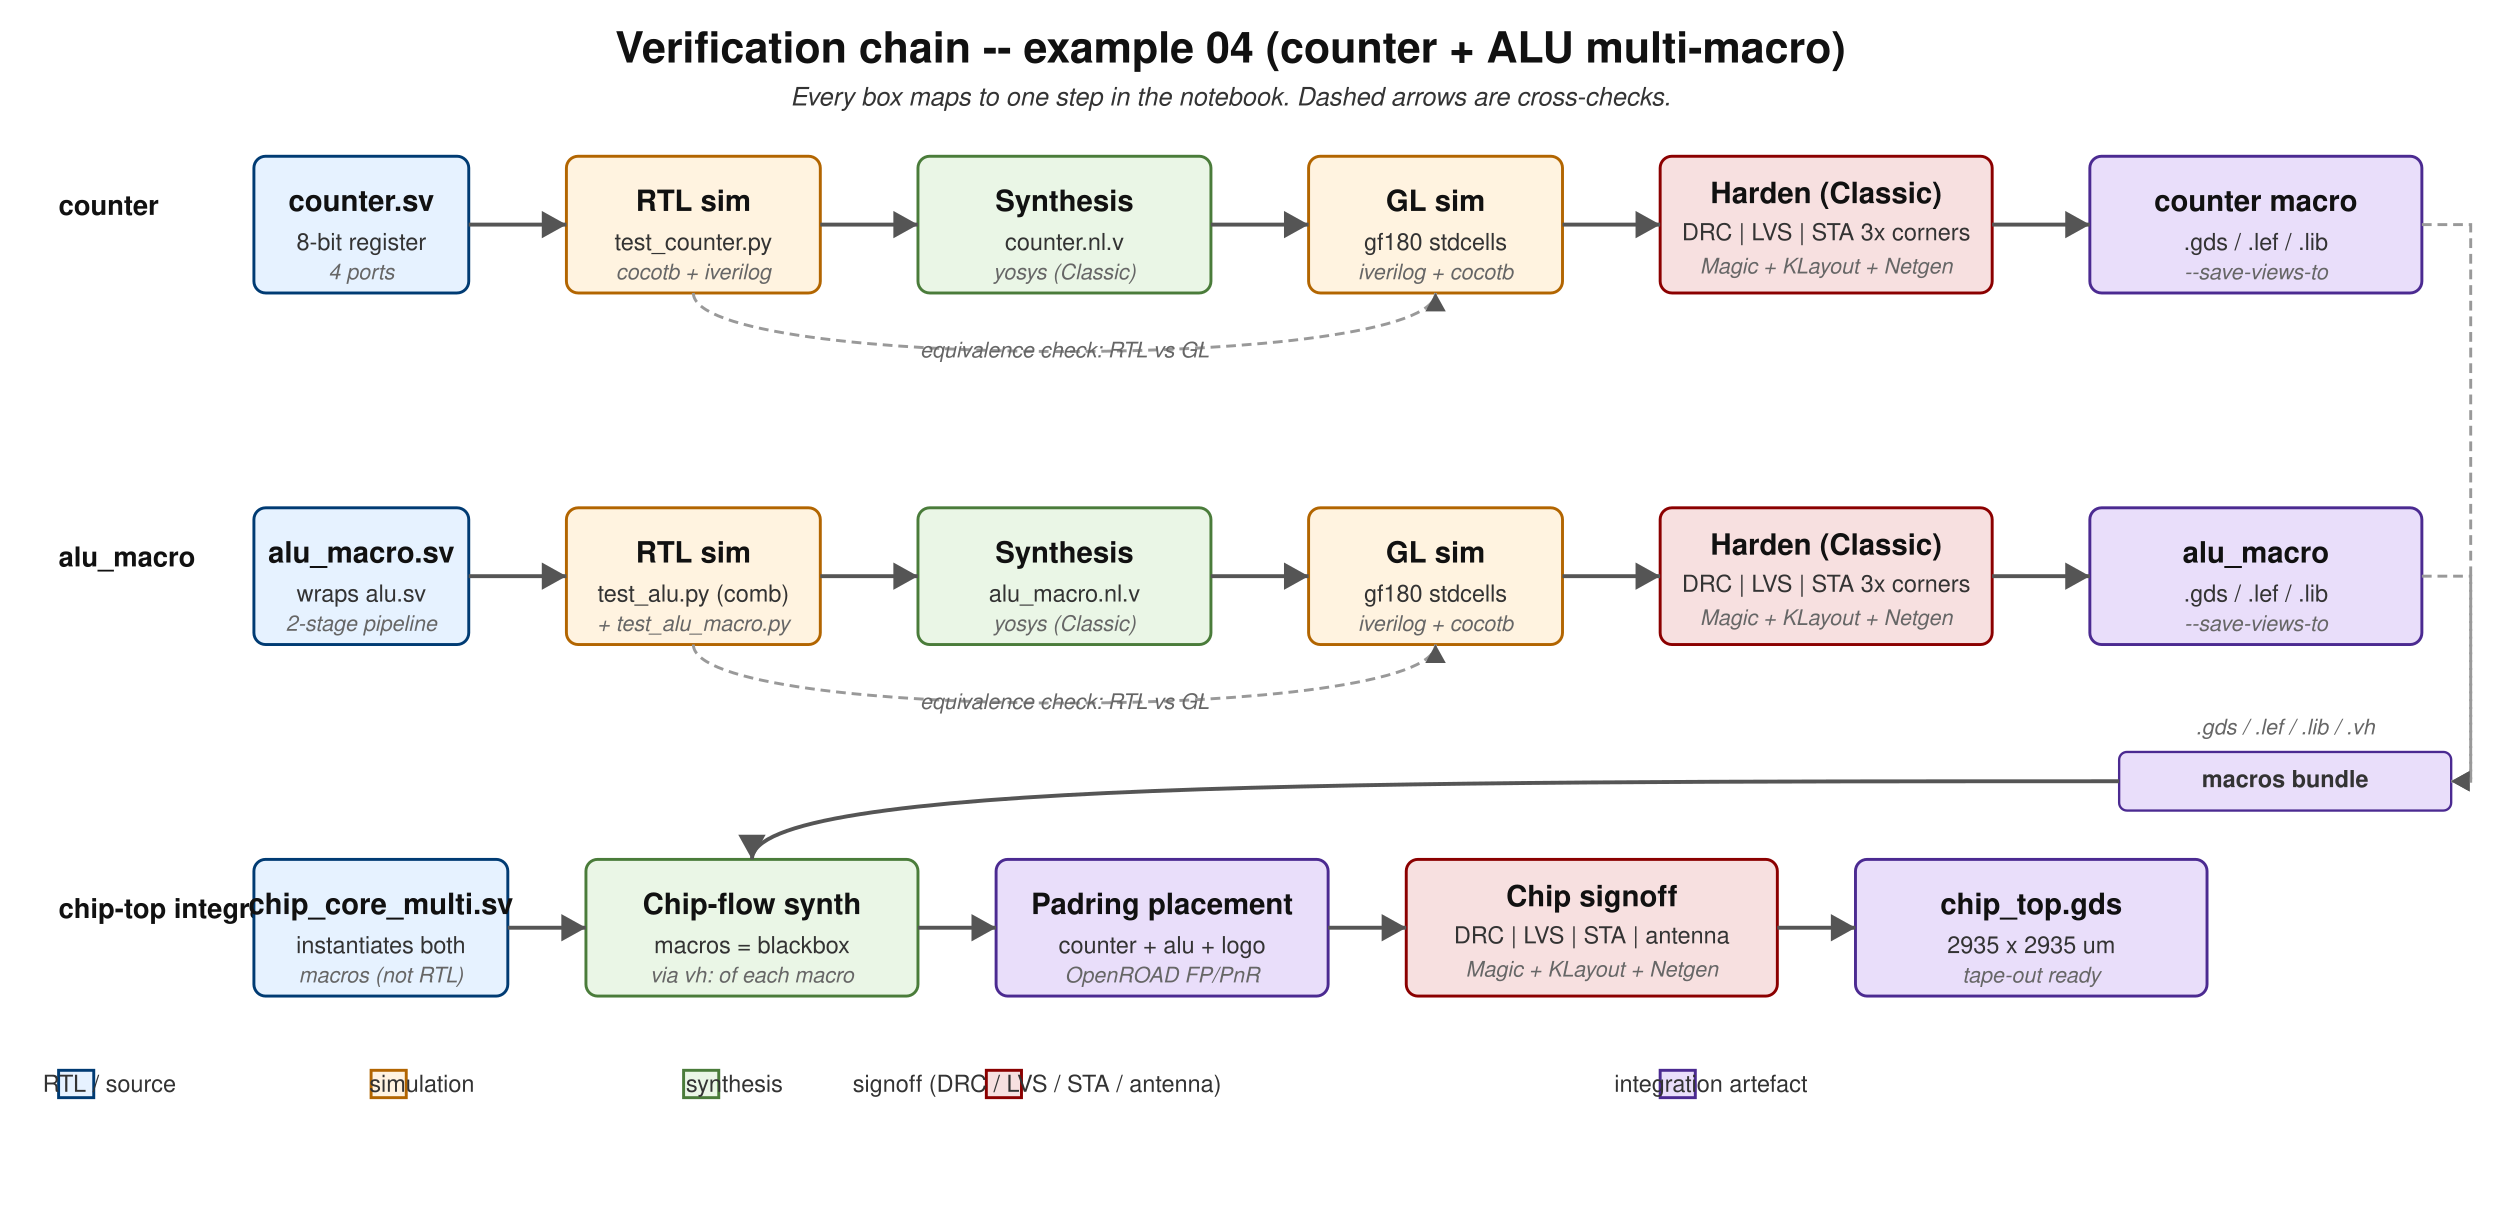
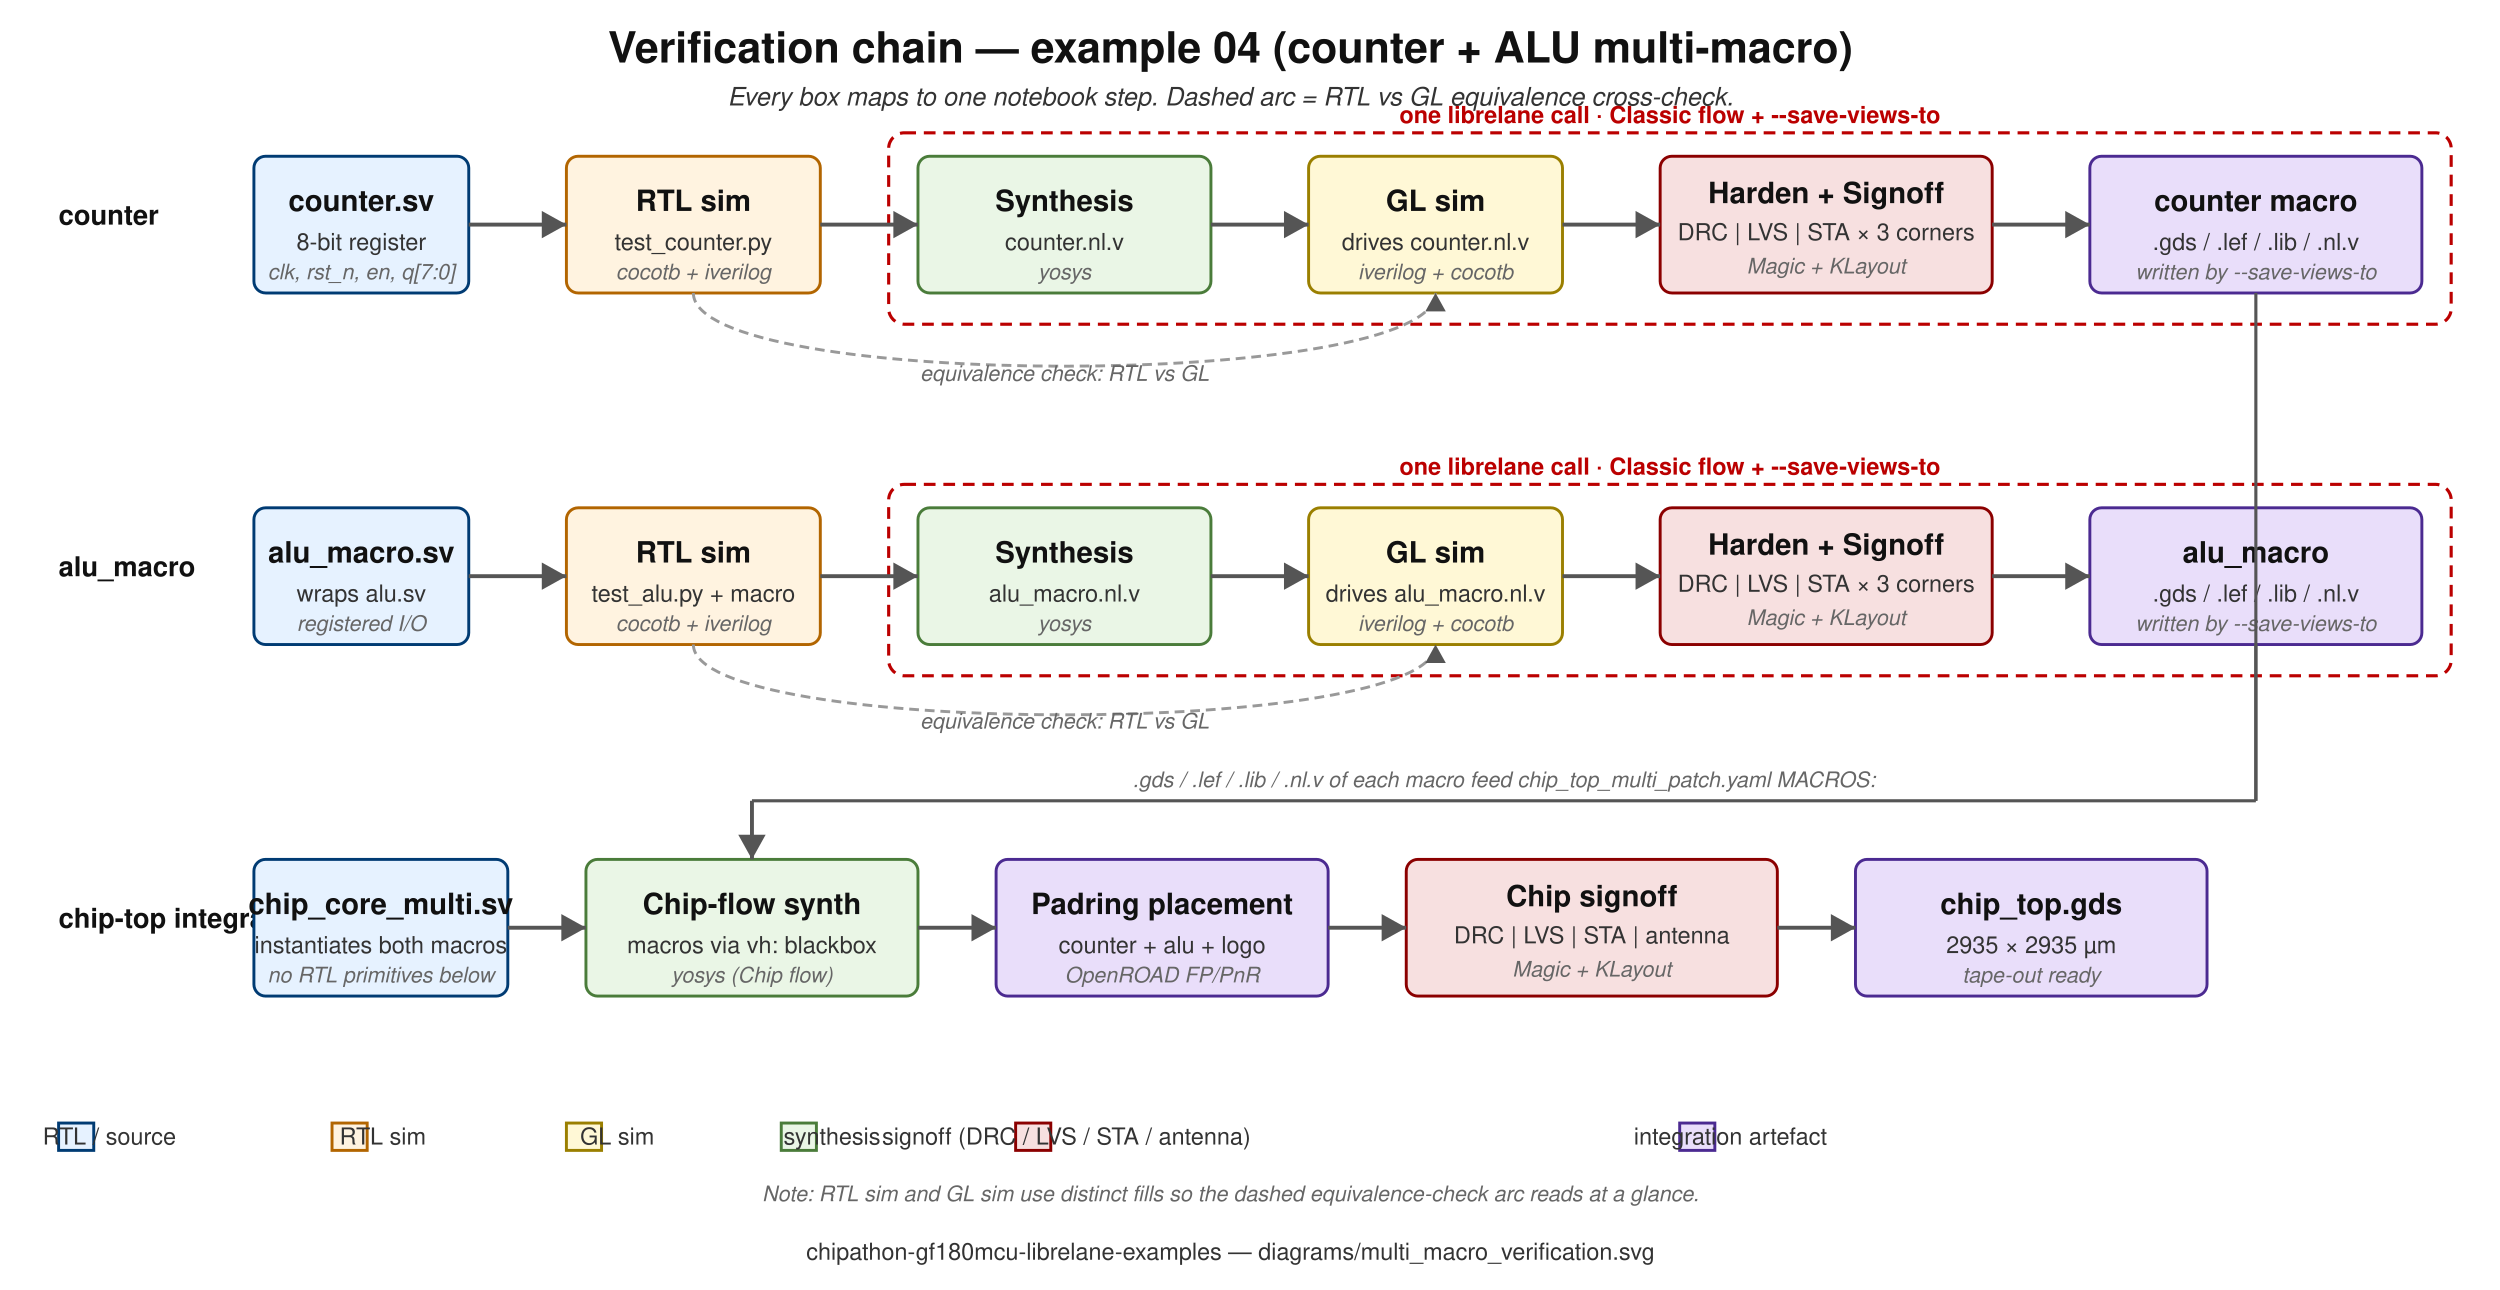
- <svg xmlns="http://www.w3.org/2000/svg" viewBox="0 0 1280 620" font-family="Helvetica,Arial,sans-serif">
+ <svg xmlns="http://www.w3.org/2000/svg" viewBox="0 0 1280 660" font-family="Helvetica,Arial,sans-serif">
  <style>
    .rtl-box     { fill:#e6f2ff; stroke:#003b73; stroke-width:1.5; }
-     .sim-box     { fill:#fff3e0; stroke:#b26500; stroke-width:1.5; }
+     .rtlsim-box  { fill:#fff3e0; stroke:#b26500; stroke-width:1.5; }
+     .glsim-box   { fill:#fff8d6; stroke:#9a7f00; stroke-width:1.5; }
    .synth-box   { fill:#eaf6e6; stroke:#4a7c3a; stroke-width:1.5; }
    .signoff-box { fill:#f7e0e0; stroke:#8b0000; stroke-width:1.5; }
    .integ-box   { fill:#e9defa; stroke:#4b2a91; stroke-width:1.5; }
+     .orchestrator-frame { fill:none; stroke:#b00; stroke-width:1.6; stroke-dasharray:6,4; }
+ 
    .label       { font-size:15px; fill:#111; text-anchor:middle; font-weight:bold; }
    .sublabel    { font-size:12px; fill:#333; text-anchor:middle; }
    .tool        { font-size:11px; fill:#666; text-anchor:middle; font-style:italic; }
    .title       { font-size:22px; fill:#111; text-anchor:middle; font-weight:bold; }
    .caption     { font-size:13px; fill:#333; text-anchor:middle; font-style:italic; }
    .arrow       { fill:none; stroke:#555; stroke-width:2; marker-end:url(#arrow); }
    .arrow-soft  { fill:none; stroke:#999; stroke-width:1.5; stroke-dasharray:5,3; marker-end:url(#arrow); }
+     .rail        { fill:none; stroke:#555; stroke-width:1.6; }
+     .rail-arrow  { fill:none; stroke:#555; stroke-width:2; marker-end:url(#arrow); }
    .track-label { font-size:14px; fill:#111; font-weight:bold; text-anchor:start; }
+     .frame-label { font-size:12px; fill:#b00; font-weight:bold; text-anchor:middle; }
  </style>
  <defs>
    <marker id="arrow" viewBox="0 0 10 10" refX="9" refY="5" markerWidth="7" markerHeight="7" orient="auto">
      <path d="M0,0 L0,10 L9,5 z" fill="#555" />
    </marker>
  </defs>
-   <text class="title" x="630" y="32">Verification chain -- example 04 (counter + ALU multi-macro)</text>
-   <text class="caption" x="630" y="54">Every box maps to one step in the notebook. Dashed arrows are cross-checks.</text>
-   <text class="track-label" x="30" y="110">counter</text>
-   <text class="track-label" x="30" y="290">alu_macro</text>
-   <text class="track-label" x="30" y="470">chip-top integration</text>
+   <text class="title" x="630" y="32">Verification chain — example 04 (counter + ALU multi-macro)</text>
+   <text class="caption" x="630" y="54">Every box maps to one notebook step. Dashed arc = RTL vs GL equivalence cross-check.</text>
+   <text class="track-label" x="30" y="115">counter</text>
+   <text class="track-label" x="30" y="295">alu_macro</text>
+   <text class="track-label" x="30" y="475">chip-top integration</text>
  <rect class="rtl-box" x="130" y="80" width="110" height="70" rx="6" />
  <text class="label" x="185" y="108">counter.sv</text>
  <text class="sublabel" x="185" y="128">8-bit register</text>
-   <text class="tool" x="185" y="143">4 ports</text>
-   <rect class="sim-box" x="290" y="80" width="130" height="70" rx="6" />
+   <text class="tool" x="185" y="143">clk, rst_n, en, q[7:0]</text>
+   <rect class="rtlsim-box" x="290" y="80" width="130" height="70" rx="6" />
  <text class="label" x="355" y="108">RTL sim</text>
  <text class="sublabel" x="355" y="128">test_counter.py</text>
  <text class="tool" x="355" y="143">cocotb + iverilog</text>
+   <rect class="orchestrator-frame" x="455" y="68" width="800" height="98" rx="8" />
+   <text class="frame-label" x="855" y="63">one librelane call  ·  Classic flow + --save-views-to</text>
  <rect class="synth-box" x="470" y="80" width="150" height="70" rx="6" />
  <text class="label" x="545" y="108">Synthesis</text>
  <text class="sublabel" x="545" y="128">counter.nl.v</text>
-   <text class="tool" x="545" y="143">yosys (Classic)</text>
-   <rect class="sim-box" x="670" y="80" width="130" height="70" rx="6" />
+   <text class="tool" x="545" y="143">yosys</text>
+   <rect class="glsim-box" x="670" y="80" width="130" height="70" rx="6" />
  <text class="label" x="735" y="108">GL sim</text>
-   <text class="sublabel" x="735" y="128">gf180 stdcells</text>
+   <text class="sublabel" x="735" y="128">drives counter.nl.v</text>
  <text class="tool" x="735" y="143">iverilog + cocotb</text>
  <rect class="signoff-box" x="850" y="80" width="170" height="70" rx="6" />
-   <text class="label" x="935" y="104">Harden (Classic)</text>
-   <text class="sublabel" x="935" y="123">DRC | LVS | STA 3x corners</text>
-   <text class="tool" x="935" y="140">Magic + KLayout + Netgen</text>
+   <text class="label" x="935" y="104">Harden + Signoff</text>
+   <text class="sublabel" x="935" y="123">DRC | LVS | STA × 3 corners</text>
+   <text class="tool" x="935" y="140">Magic + KLayout</text>
  <rect class="integ-box" x="1070" y="80" width="170" height="70" rx="6" />
  <text class="label" x="1155" y="108">counter macro</text>
-   <text class="sublabel" x="1155" y="128">.gds / .lef / .lib</text>
-   <text class="tool" x="1155" y="143">--save-views-to</text>
+   <text class="sublabel" x="1155" y="128">.gds / .lef / .lib / .nl.v</text>
+   <text class="tool" x="1155" y="143">written by --save-views-to</text>
  <path class="arrow" d="M240,115 L290,115" />
  <path class="arrow" d="M420,115 L470,115" />
  <path class="arrow" d="M620,115 L670,115" />
  <path class="arrow" d="M800,115 L850,115" />
  <path class="arrow" d="M1020,115 L1070,115" />
-   <path class="arrow-soft" d="M355,150 C355,190 735,190 735,150" />
-   <text class="tool" x="545" y="183">equivalence check: RTL vs GL</text>
+   <path class="arrow-soft" d="M355,150 C355,200 735,200 735,150" />
+   <text class="tool" x="545" y="195">equivalence check: RTL vs GL</text>
  <rect class="rtl-box" x="130" y="260" width="110" height="70" rx="6" />
  <text class="label" x="185" y="288">alu_macro.sv</text>
  <text class="sublabel" x="185" y="308">wraps alu.sv</text>
-   <text class="tool" x="185" y="323">2-stage pipeline</text>
-   <rect class="sim-box" x="290" y="260" width="130" height="70" rx="6" />
+   <text class="tool" x="185" y="323">registered I/O</text>
+   <rect class="rtlsim-box" x="290" y="260" width="130" height="70" rx="6" />
  <text class="label" x="355" y="288">RTL sim</text>
-   <text class="sublabel" x="355" y="308">test_alu.py (comb)</text>
-   <text class="tool" x="355" y="323">+ test_alu_macro.py</text>
+   <text class="sublabel" x="355" y="308">test_alu.py + macro</text>
+   <text class="tool" x="355" y="323">cocotb + iverilog</text>
+   <rect class="orchestrator-frame" x="455" y="248" width="800" height="98" rx="8" />
+   <text class="frame-label" x="855" y="243">one librelane call  ·  Classic flow + --save-views-to</text>
  <rect class="synth-box" x="470" y="260" width="150" height="70" rx="6" />
  <text class="label" x="545" y="288">Synthesis</text>
  <text class="sublabel" x="545" y="308">alu_macro.nl.v</text>
-   <text class="tool" x="545" y="323">yosys (Classic)</text>
-   <rect class="sim-box" x="670" y="260" width="130" height="70" rx="6" />
+   <text class="tool" x="545" y="323">yosys</text>
+   <rect class="glsim-box" x="670" y="260" width="130" height="70" rx="6" />
  <text class="label" x="735" y="288">GL sim</text>
-   <text class="sublabel" x="735" y="308">gf180 stdcells</text>
+   <text class="sublabel" x="735" y="308">drives alu_macro.nl.v</text>
  <text class="tool" x="735" y="323">iverilog + cocotb</text>
  <rect class="signoff-box" x="850" y="260" width="170" height="70" rx="6" />
-   <text class="label" x="935" y="284">Harden (Classic)</text>
-   <text class="sublabel" x="935" y="303">DRC | LVS | STA 3x corners</text>
-   <text class="tool" x="935" y="320">Magic + KLayout + Netgen</text>
+   <text class="label" x="935" y="284">Harden + Signoff</text>
+   <text class="sublabel" x="935" y="303">DRC | LVS | STA × 3 corners</text>
+   <text class="tool" x="935" y="320">Magic + KLayout</text>
  <rect class="integ-box" x="1070" y="260" width="170" height="70" rx="6" />
  <text class="label" x="1155" y="288">alu_macro</text>
-   <text class="sublabel" x="1155" y="308">.gds / .lef / .lib</text>
-   <text class="tool" x="1155" y="323">--save-views-to</text>
+   <text class="sublabel" x="1155" y="308">.gds / .lef / .lib / .nl.v</text>
+   <text class="tool" x="1155" y="323">written by --save-views-to</text>
  <path class="arrow" d="M240,295 L290,295" />
  <path class="arrow" d="M420,295 L470,295" />
  <path class="arrow" d="M620,295 L670,295" />
  <path class="arrow" d="M800,295 L850,295" />
  <path class="arrow" d="M1020,295 L1070,295" />
-   <path class="arrow-soft" d="M355,330 C355,370 735,370 735,330" />
-   <text class="tool" x="545" y="363">equivalence check: RTL vs GL</text>
+   <path class="arrow-soft" d="M355,330 C355,378 735,378 735,330" />
+   <text class="tool" x="545" y="373">equivalence check: RTL vs GL</text>
  <rect class="rtl-box" x="130" y="440" width="130" height="70" rx="6" />
  <text class="label" x="195" y="468">chip_core_multi.sv</text>
-   <text class="sublabel" x="195" y="488">instantiates both</text>
-   <text class="tool" x="195" y="503">macros (not RTL)</text>
+   <text class="sublabel" x="195" y="488">instantiates both macros</text>
+   <text class="tool" x="195" y="503">no RTL primitives below</text>
  <rect class="synth-box" x="300" y="440" width="170" height="70" rx="6" />
  <text class="label" x="385" y="468">Chip-flow synth</text>
-   <text class="sublabel" x="385" y="488">macros = blackbox</text>
-   <text class="tool" x="385" y="503">via vh: of each macro</text>
+   <text class="sublabel" x="385" y="488">macros via vh: blackbox</text>
+   <text class="tool" x="385" y="503">yosys (Chip flow)</text>
  <rect class="integ-box" x="510" y="440" width="170" height="70" rx="6" />
  <text class="label" x="595" y="468">Padring placement</text>
  <text class="sublabel" x="595" y="488">counter + alu + logo</text>
  <text class="tool" x="595" y="503">OpenROAD FP/PnR</text>
  <rect class="signoff-box" x="720" y="440" width="190" height="70" rx="6" />
  <text class="label" x="815" y="464">Chip signoff</text>
  <text class="sublabel" x="815" y="483">DRC | LVS | STA | antenna</text>
-   <text class="tool" x="815" y="500">Magic + KLayout + Netgen</text>
+   <text class="tool" x="815" y="500">Magic + KLayout</text>
  <rect class="integ-box" x="950" y="440" width="180" height="70" rx="6" />
  <text class="label" x="1040" y="468">chip_top.gds</text>
-   <text class="sublabel" x="1040" y="488">2935 x 2935 um</text>
+   <text class="sublabel" x="1040" y="488">2935 × 2935 µm</text>
  <text class="tool" x="1040" y="503">tape-out ready</text>
  <path class="arrow" d="M260,475 L300,475" />
  <path class="arrow" d="M470,475 L510,475" />
  <path class="arrow" d="M680,475 L720,475" />
  <path class="arrow" d="M910,475 L950,475" />
-   <rect x="1085" y="385" width="170" height="30" rx="4" fill="#e9defa" stroke="#4b2a91" stroke-width="1.2" />
-   <text class="sublabel" x="1170" y="403" text-anchor="middle" font-weight="bold">macros bundle</text>
-   <text class="tool" x="1170" y="376" text-anchor="middle">.gds / .lef / .lib / .vh</text>
-   <path class="arrow-soft" d="M1240,115 L1265,115 L1265,400 L1255,400" fill="none" />
-   <path class="arrow-soft" d="M1240,295 L1265,295 L1265,400 L1255,400" fill="none" />
-   <path class="arrow" d="M1085,400 C700,400 385,400 385,440" />
-   <g transform="translate(30,548)">
+   <path class="rail" d="M1155,150 L1155,410" />
+   <path class="rail" d="M1155,330 L1155,410" />
+   <path class="rail" d="M1155,410 L385,410" />
+   <path class="rail-arrow" d="M385,410 L385,440" />
+   <text class="tool" x="770" y="403" text-anchor="middle">.gds / .lef / .lib / .nl.v of each macro feed chip_top_multi_patch.yaml MACROS:</text>
+   <g transform="translate(30,575)">
    <rect class="rtl-box" x="0" y="0" width="18" height="14" />
    <text class="sublabel" x="26" y="11" text-anchor="start">RTL / source</text>
-     <rect class="sim-box" x="160" y="0" width="18" height="14" />
-     <text class="sublabel" x="186" y="11" text-anchor="start">simulation</text>
-     <rect class="synth-box" x="320" y="0" width="18" height="14" />
-     <text class="sublabel" x="346" y="11" text-anchor="start">synthesis</text>
-     <rect class="signoff-box" x="475" y="0" width="18" height="14" />
-     <text class="sublabel" x="501" y="11" text-anchor="start">signoff (DRC / LVS / STA / antenna)</text>
-     <rect class="integ-box" x="820" y="0" width="18" height="14" />
-     <text class="sublabel" x="846" y="11" text-anchor="start">integration artefact</text>
+     <rect class="rtlsim-box" x="140" y="0" width="18" height="14" />
+     <text class="sublabel" x="166" y="11" text-anchor="start">RTL sim</text>
+     <rect class="glsim-box" x="260" y="0" width="18" height="14" />
+     <text class="sublabel" x="286" y="11" text-anchor="start">GL sim</text>
+     <rect class="synth-box" x="370" y="0" width="18" height="14" />
+     <text class="sublabel" x="396" y="11" text-anchor="start">synthesis</text>
+     <rect class="signoff-box" x="490" y="0" width="18" height="14" />
+     <text class="sublabel" x="516" y="11" text-anchor="start">signoff (DRC / LVS / STA / antenna)</text>
+     <rect class="integ-box" x="830" y="0" width="18" height="14" />
+     <text class="sublabel" x="856" y="11" text-anchor="start">integration artefact</text>
  </g>
+   <text class="tool" x="630" y="615" text-anchor="middle">Note: RTL sim and GL sim use distinct fills so the dashed equivalence-check arc reads at a glance.</text>
+   <text class="sublabel" x="630" y="645" font-size="11" fill="#777">
+     chipathon-gf180mcu-librelane-examples — diagrams/multi_macro_verification.svg
+   </text>
</svg>
